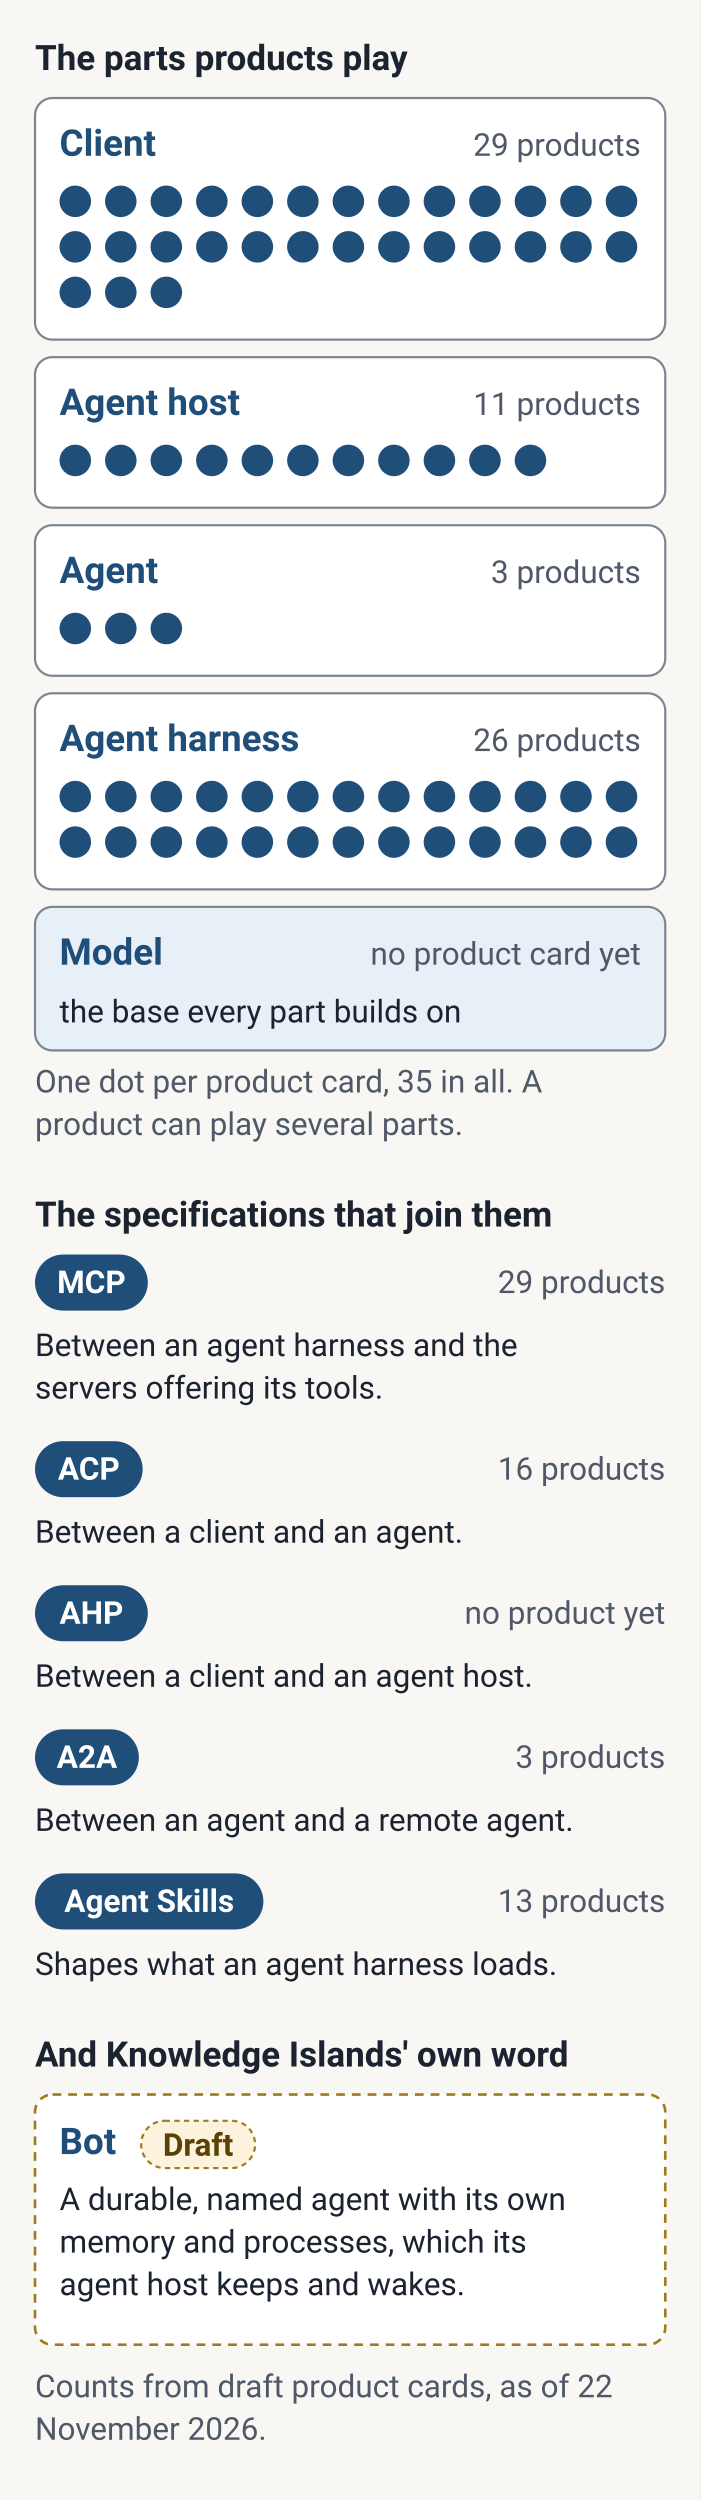
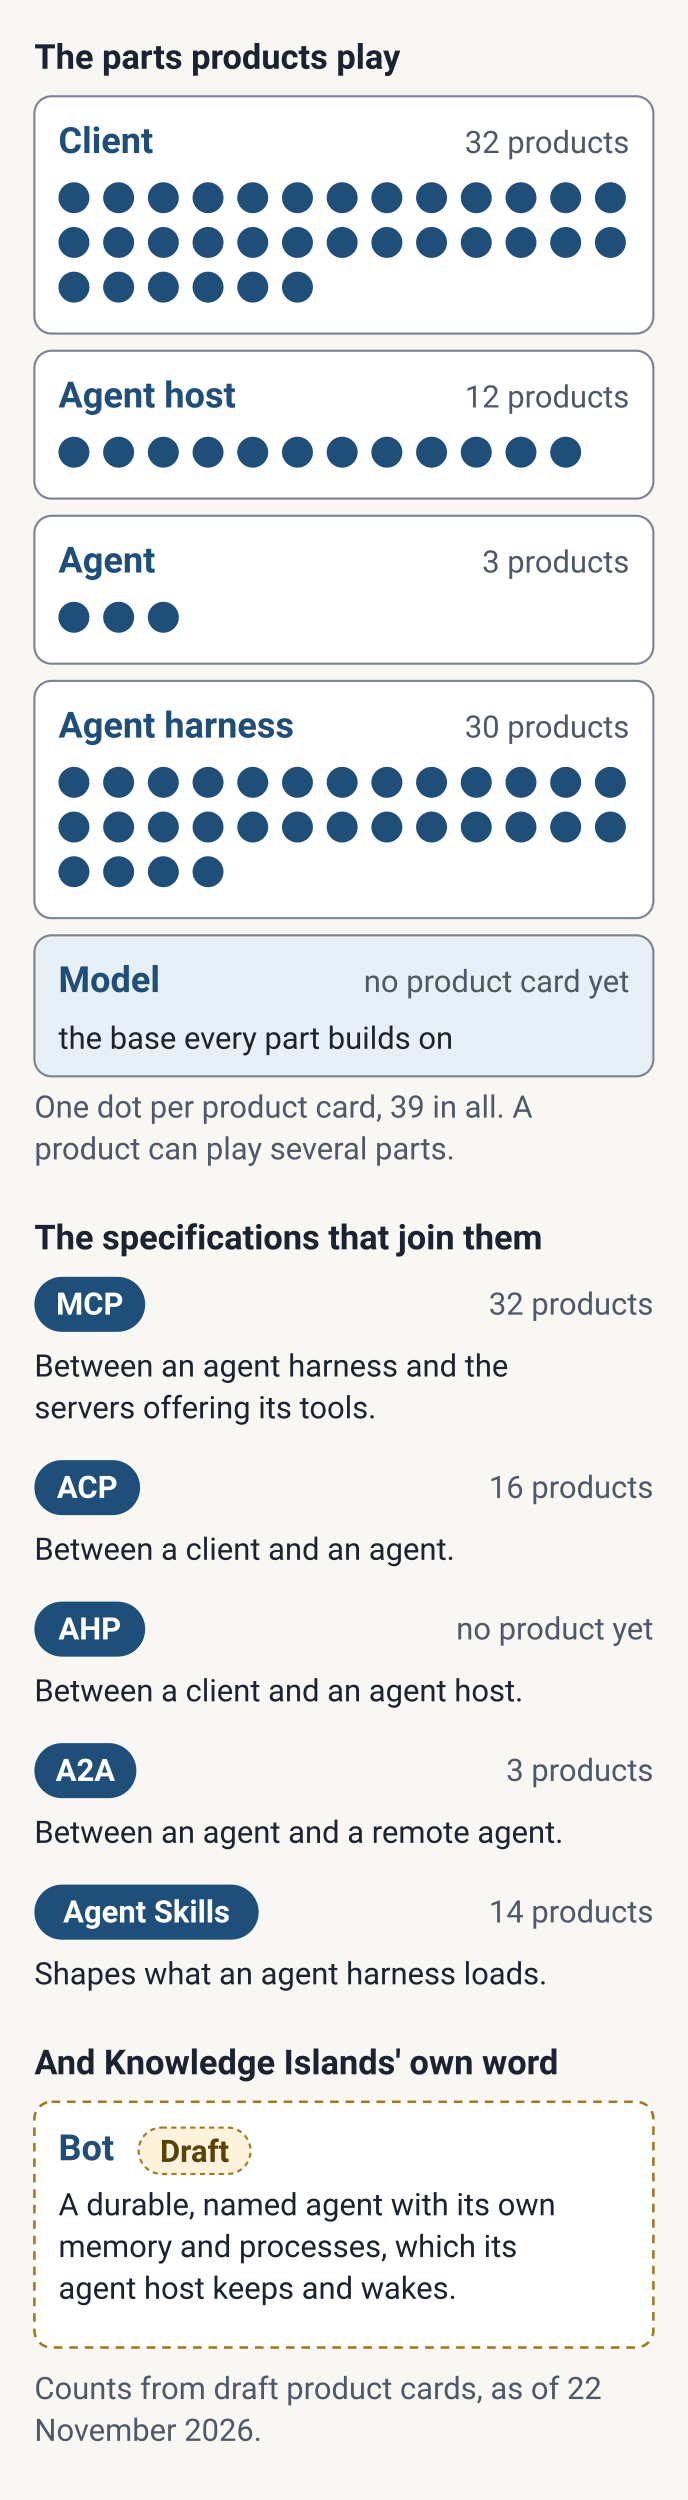
- <svg xmlns="http://www.w3.org/2000/svg" viewBox="0 0 400 1428" width="400" height="1428" role="img" aria-labelledby="ecosystem-map-title ecosystem-map-desc">
+ <svg xmlns="http://www.w3.org/2000/svg" viewBox="0 0 400 1454" width="400" height="1454" role="img" aria-labelledby="ecosystem-map-title ecosystem-map-desc">
  <style>
  text{font-family:ui-sans-serif, system-ui, -apple-system, "Segoe UI", Roboto, "Helvetica Neue", Arial, sans-serif;}
  .b{font-weight:650} .sb{font-weight:600}
  .nf{fill:none}
  
  .bg{fill:#f8f7f4} .card{fill:#ffffff} .muted{fill:#eeece6} .accent{fill:#e7eff7}
  .primary{fill:#1f4e79} .notice{fill:#fdf3dc}
  .ln{stroke:#7c8492} .lnp{stroke:#1f4e79} .lnn{stroke:#a07a1c}
  .fln{fill:#7c8492} .fp{fill:#1f4e79}
  .t{fill:#1b2230} .tm{fill:#4f5868} .tp{fill:#1f4e79} .ta{fill:#173b5c} .tpf{fill:#ffffff}
  .tn{fill:#5a4207} .yes{fill:#1d6b3a} .partial{fill:#8a5a00} .no{fill:#9b2c2c} .unk{fill:#4f5868}
  .syes{stroke:#1d6b3a} .spartial{stroke:#8a5a00} .sno{stroke:#9b2c2c}
</style>
-   <rect class="bg" x="0" y="0" width="400" height="1428" />
+   <rect class="bg" x="0" y="0" width="400" height="1454" />
  <text x="20" y="40" font-size="20" class="t b">The parts products play</text>
  <rect x="20" y="56" width="360" height="138" rx="10" class="card ln" stroke-width="1.25" />
  <text x="34" y="89" font-size="21" class="tp b">Client</text>
-   <text x="366" y="89" font-size="18" class="tm" text-anchor="end">29 products</text>
+   <text x="366" y="89" font-size="18" class="tm" text-anchor="end">32 products</text>
  <circle cx="43" cy="115" r="9" class="fp" />
  <circle cx="69" cy="115" r="9" class="fp" />
  <circle cx="95" cy="115" r="9" class="fp" />
  <circle cx="121" cy="115" r="9" class="fp" />
  <circle cx="147" cy="115" r="9" class="fp" />
  <circle cx="173" cy="115" r="9" class="fp" />
  <circle cx="199" cy="115" r="9" class="fp" />
  <circle cx="225" cy="115" r="9" class="fp" />
  <circle cx="251" cy="115" r="9" class="fp" />
  <circle cx="277" cy="115" r="9" class="fp" />
  <circle cx="303" cy="115" r="9" class="fp" />
  <circle cx="329" cy="115" r="9" class="fp" />
  <circle cx="355" cy="115" r="9" class="fp" />
  <circle cx="43" cy="141" r="9" class="fp" />
  <circle cx="69" cy="141" r="9" class="fp" />
  <circle cx="95" cy="141" r="9" class="fp" />
  <circle cx="121" cy="141" r="9" class="fp" />
  <circle cx="147" cy="141" r="9" class="fp" />
  <circle cx="173" cy="141" r="9" class="fp" />
  <circle cx="199" cy="141" r="9" class="fp" />
  <circle cx="225" cy="141" r="9" class="fp" />
  <circle cx="251" cy="141" r="9" class="fp" />
  <circle cx="277" cy="141" r="9" class="fp" />
  <circle cx="303" cy="141" r="9" class="fp" />
  <circle cx="329" cy="141" r="9" class="fp" />
  <circle cx="355" cy="141" r="9" class="fp" />
  <circle cx="43" cy="167" r="9" class="fp" />
  <circle cx="69" cy="167" r="9" class="fp" />
  <circle cx="95" cy="167" r="9" class="fp" />
+   <circle cx="121" cy="167" r="9" class="fp" />
+   <circle cx="147" cy="167" r="9" class="fp" />
+   <circle cx="173" cy="167" r="9" class="fp" />
  <rect x="20" y="204" width="360" height="86" rx="10" class="card ln" stroke-width="1.25" />
  <text x="34" y="237" font-size="21" class="tp b">Agent host</text>
-   <text x="366" y="237" font-size="18" class="tm" text-anchor="end">11 products</text>
+   <text x="366" y="237" font-size="18" class="tm" text-anchor="end">12 products</text>
  <circle cx="43" cy="263" r="9" class="fp" />
  <circle cx="69" cy="263" r="9" class="fp" />
  <circle cx="95" cy="263" r="9" class="fp" />
  <circle cx="121" cy="263" r="9" class="fp" />
  <circle cx="147" cy="263" r="9" class="fp" />
  <circle cx="173" cy="263" r="9" class="fp" />
  <circle cx="199" cy="263" r="9" class="fp" />
  <circle cx="225" cy="263" r="9" class="fp" />
  <circle cx="251" cy="263" r="9" class="fp" />
  <circle cx="277" cy="263" r="9" class="fp" />
  <circle cx="303" cy="263" r="9" class="fp" />
+   <circle cx="329" cy="263" r="9" class="fp" />
  <rect x="20" y="300" width="360" height="86" rx="10" class="card ln" stroke-width="1.25" />
  <text x="34" y="333" font-size="21" class="tp b">Agent</text>
  <text x="366" y="333" font-size="18" class="tm" text-anchor="end">3 products</text>
  <circle cx="43" cy="359" r="9" class="fp" />
  <circle cx="69" cy="359" r="9" class="fp" />
  <circle cx="95" cy="359" r="9" class="fp" />
-   <rect x="20" y="396" width="360" height="112" rx="10" class="card ln" stroke-width="1.25" />
+   <rect x="20" y="396" width="360" height="138" rx="10" class="card ln" stroke-width="1.25" />
  <text x="34" y="429" font-size="21" class="tp b">Agent harness</text>
-   <text x="366" y="429" font-size="18" class="tm" text-anchor="end">26 products</text>
+   <text x="366" y="429" font-size="18" class="tm" text-anchor="end">30 products</text>
  <circle cx="43" cy="455" r="9" class="fp" />
  <circle cx="69" cy="455" r="9" class="fp" />
  <circle cx="95" cy="455" r="9" class="fp" />
  <circle cx="121" cy="455" r="9" class="fp" />
  <circle cx="147" cy="455" r="9" class="fp" />
  <circle cx="173" cy="455" r="9" class="fp" />
  <circle cx="199" cy="455" r="9" class="fp" />
  <circle cx="225" cy="455" r="9" class="fp" />
  <circle cx="251" cy="455" r="9" class="fp" />
  <circle cx="277" cy="455" r="9" class="fp" />
  <circle cx="303" cy="455" r="9" class="fp" />
  <circle cx="329" cy="455" r="9" class="fp" />
  <circle cx="355" cy="455" r="9" class="fp" />
  <circle cx="43" cy="481" r="9" class="fp" />
  <circle cx="69" cy="481" r="9" class="fp" />
  <circle cx="95" cy="481" r="9" class="fp" />
  <circle cx="121" cy="481" r="9" class="fp" />
  <circle cx="147" cy="481" r="9" class="fp" />
  <circle cx="173" cy="481" r="9" class="fp" />
  <circle cx="199" cy="481" r="9" class="fp" />
  <circle cx="225" cy="481" r="9" class="fp" />
  <circle cx="251" cy="481" r="9" class="fp" />
  <circle cx="277" cy="481" r="9" class="fp" />
  <circle cx="303" cy="481" r="9" class="fp" />
  <circle cx="329" cy="481" r="9" class="fp" />
  <circle cx="355" cy="481" r="9" class="fp" />
-   <rect x="20" y="518" width="360" height="82" rx="10" class="accent ln" stroke-width="1.25" />
-   <text x="34" y="551" font-size="21" class="tp b">Model</text>
-   <text x="366" y="551" font-size="18" class="tm" text-anchor="end">no product card yet</text>
-   <text x="34" y="584" font-size="18" class="t">the base every part builds on</text>
-   <text x="20" y="624" font-size="18" class="tm">
-     <tspan x="20" dy="0">One dot per product card, 35 in all. A</tspan>
+   <circle cx="43" cy="507" r="9" class="fp" />
+   <circle cx="69" cy="507" r="9" class="fp" />
+   <circle cx="95" cy="507" r="9" class="fp" />
+   <circle cx="121" cy="507" r="9" class="fp" />
+   <rect x="20" y="544" width="360" height="82" rx="10" class="accent ln" stroke-width="1.25" />
+   <text x="34" y="577" font-size="21" class="tp b">Model</text>
+   <text x="366" y="577" font-size="18" class="tm" text-anchor="end">no product card yet</text>
+   <text x="34" y="610" font-size="18" class="t">the base every part builds on</text>
+   <text x="20" y="650" font-size="18" class="tm">
+     <tspan x="20" dy="0">One dot per product card, 39 in all. A</tspan>
    <tspan x="20" dy="24.3">product can play several parts.</tspan>
  </text>
-   <text x="20" y="700.6" font-size="20" class="t b">The specifications that join them</text>
-   <rect x="20" y="716.6" width="64.434" height="32" rx="16" class="primary" />
-   <text x="52.217" y="738.6" font-size="18" class="tpf b" text-anchor="middle">MCP</text>
-   <text x="380" y="738.6" font-size="18" class="tm" text-anchor="end">29 products</text>
-   <text x="20" y="774.6" font-size="18" class="t">
+   <text x="20" y="726.6" font-size="20" class="t b">The specifications that join them</text>
+   <rect x="20" y="742.6" width="64.434" height="32" rx="16" class="primary" />
+   <text x="52.217" y="764.6" font-size="18" class="tpf b" text-anchor="middle">MCP</text>
+   <text x="380" y="764.6" font-size="18" class="tm" text-anchor="end">32 products</text>
+   <text x="20" y="800.6" font-size="18" class="t">
    <tspan x="20" dy="0">Between an agent harness and the</tspan>
    <tspan x="20" dy="24.3">servers offering its tools.</tspan>
  </text>
-   <rect x="20" y="823.2" width="61.487" height="32" rx="16" class="primary" />
-   <text x="50.743" y="845.2" font-size="18" class="tpf b" text-anchor="middle">ACP</text>
-   <text x="380" y="845.2" font-size="18" class="tm" text-anchor="end">16 products</text>
-   <text x="20" y="881.2" font-size="18" class="t">
+   <rect x="20" y="849.2" width="61.487" height="32" rx="16" class="primary" />
+   <text x="50.743" y="871.2" font-size="18" class="tpf b" text-anchor="middle">ACP</text>
+   <text x="380" y="871.2" font-size="18" class="tm" text-anchor="end">16 products</text>
+   <text x="20" y="907.2" font-size="18" class="t">
    <tspan x="20" dy="0">Between a client and an agent.</tspan>
  </text>
-   <rect x="20" y="905.5" width="64.434" height="32" rx="16" class="primary" />
-   <text x="52.217" y="927.5" font-size="18" class="tpf b" text-anchor="middle">AHP</text>
-   <text x="380" y="927.5" font-size="18" class="tm" text-anchor="end">no product yet</text>
-   <text x="20" y="963.5" font-size="18" class="t">
+   <rect x="20" y="931.5" width="64.434" height="32" rx="16" class="primary" />
+   <text x="52.217" y="953.5" font-size="18" class="tpf b" text-anchor="middle">AHP</text>
+   <text x="380" y="953.5" font-size="18" class="tm" text-anchor="end">no product yet</text>
+   <text x="20" y="989.5" font-size="18" class="t">
    <tspan x="20" dy="0">Between a client and an agent host.</tspan>
  </text>
-   <rect x="20" y="987.8" width="59.326" height="32" rx="16" class="primary" />
-   <text x="49.663" y="1009.8" font-size="18" class="tpf b" text-anchor="middle">A2A</text>
-   <text x="380" y="1009.8" font-size="18" class="tm" text-anchor="end">3 products</text>
-   <text x="20" y="1045.8" font-size="18" class="t">
+   <rect x="20" y="1013.8" width="59.326" height="32" rx="16" class="primary" />
+   <text x="49.663" y="1035.8" font-size="18" class="tpf b" text-anchor="middle">A2A</text>
+   <text x="380" y="1035.8" font-size="18" class="tm" text-anchor="end">3 products</text>
+   <text x="20" y="1071.8" font-size="18" class="t">
    <tspan x="20" dy="0">Between an agent and a remote agent.</tspan>
  </text>
-   <rect x="20" y="1070.1" width="130.442" height="32" rx="16" class="primary" />
-   <text x="85.221" y="1092.1" font-size="18" class="tpf b" text-anchor="middle">Agent Skills</text>
-   <text x="380" y="1092.1" font-size="18" class="tm" text-anchor="end">13 products</text>
-   <text x="20" y="1128.1" font-size="18" class="t">
+   <rect x="20" y="1096.1" width="130.442" height="32" rx="16" class="primary" />
+   <text x="85.221" y="1118.1" font-size="18" class="tpf b" text-anchor="middle">Agent Skills</text>
+   <text x="380" y="1118.1" font-size="18" class="tm" text-anchor="end">14 products</text>
+   <text x="20" y="1154.1" font-size="18" class="t">
    <tspan x="20" dy="0">Shapes what an agent harness loads.</tspan>
  </text>
-   <text x="20" y="1180.4" font-size="20" class="t b">And Knowledge Islands' own word</text>
-   <rect x="20" y="1196.4" width="360" height="142.9" rx="10" class="card lnn" stroke-width="1.5" stroke-dasharray="5 4" />
-   <text x="34" y="1230.4" font-size="21" class="tp b">Bot</text>
+   <text x="20" y="1206.4" font-size="20" class="t b">And Knowledge Islands' own word</text>
+   <rect x="20" y="1222.4" width="360" height="142.9" rx="10" class="card lnn" stroke-width="1.5" stroke-dasharray="5 4" />
+   <text x="34" y="1256.4" font-size="21" class="tp b">Bot</text>
  <g>
-     <rect x="80.608" y="1211.4" width="65.113" height="27" rx="13.5" class="notice lnn" stroke-width="1.25" stroke-dasharray="3 2.5" />
-     <text x="113.165" y="1231.38" font-size="18" class="tn b" text-anchor="middle">Draft</text>
+     <rect x="80.608" y="1237.4" width="65.113" height="27" rx="13.5" class="notice lnn" stroke-width="1.25" stroke-dasharray="3 2.5" />
+     <text x="113.165" y="1257.38" font-size="18" class="tn b" text-anchor="middle">Draft</text>
  </g>
-   <text x="34" y="1262.4" font-size="18" class="t">
+   <text x="34" y="1288.4" font-size="18" class="t">
    <tspan x="34" dy="0">A durable, named agent with its own</tspan>
    <tspan x="34" dy="24.3">memory and processes, which its</tspan>
    <tspan x="34" dy="24.3">agent host keeps and wakes.</tspan>
  </text>
-   <text x="20" y="1369.3" font-size="18" class="tm">
+   <text x="20" y="1395.3" font-size="18" class="tm">
    <tspan x="20" dy="0">Counts from draft product cards, as of 22</tspan>
    <tspan x="20" dy="24.3">November 2026.</tspan>
  </text>
</svg>
